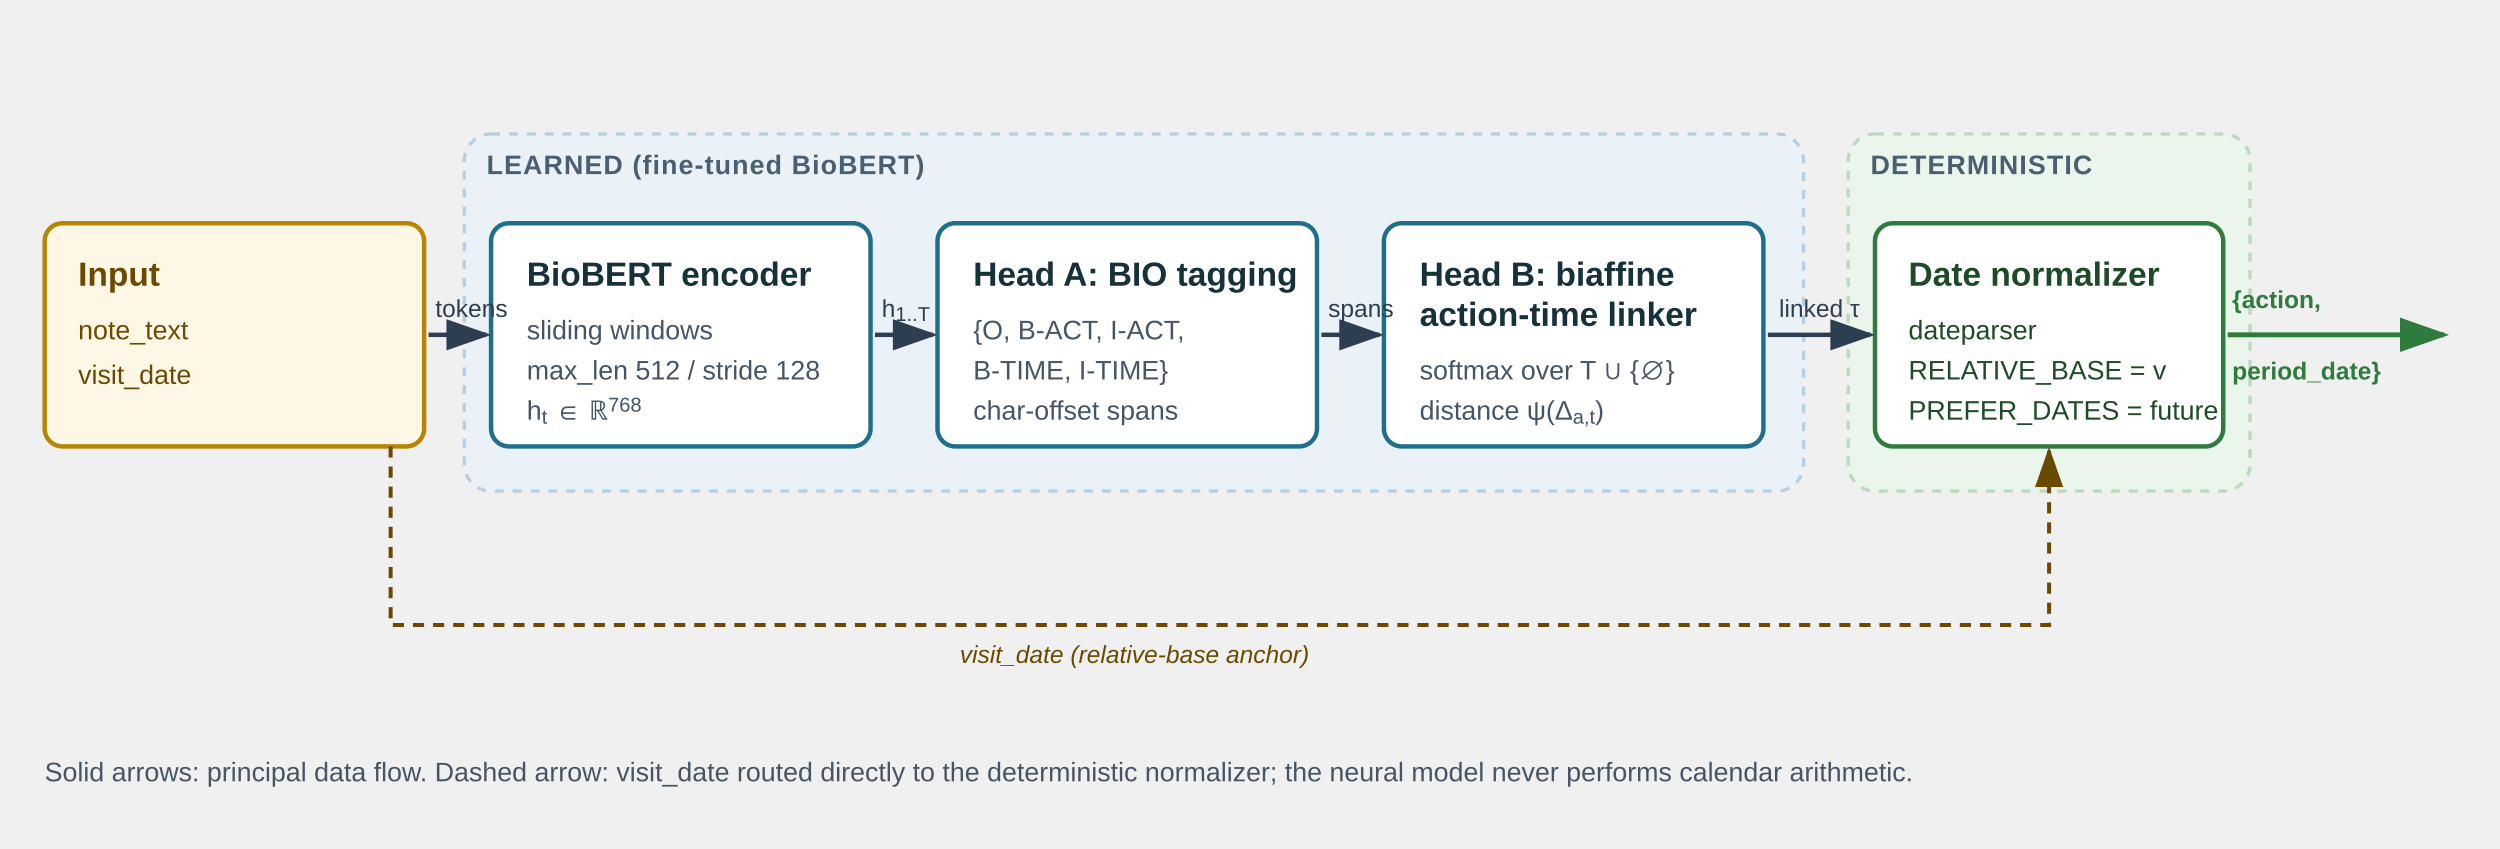
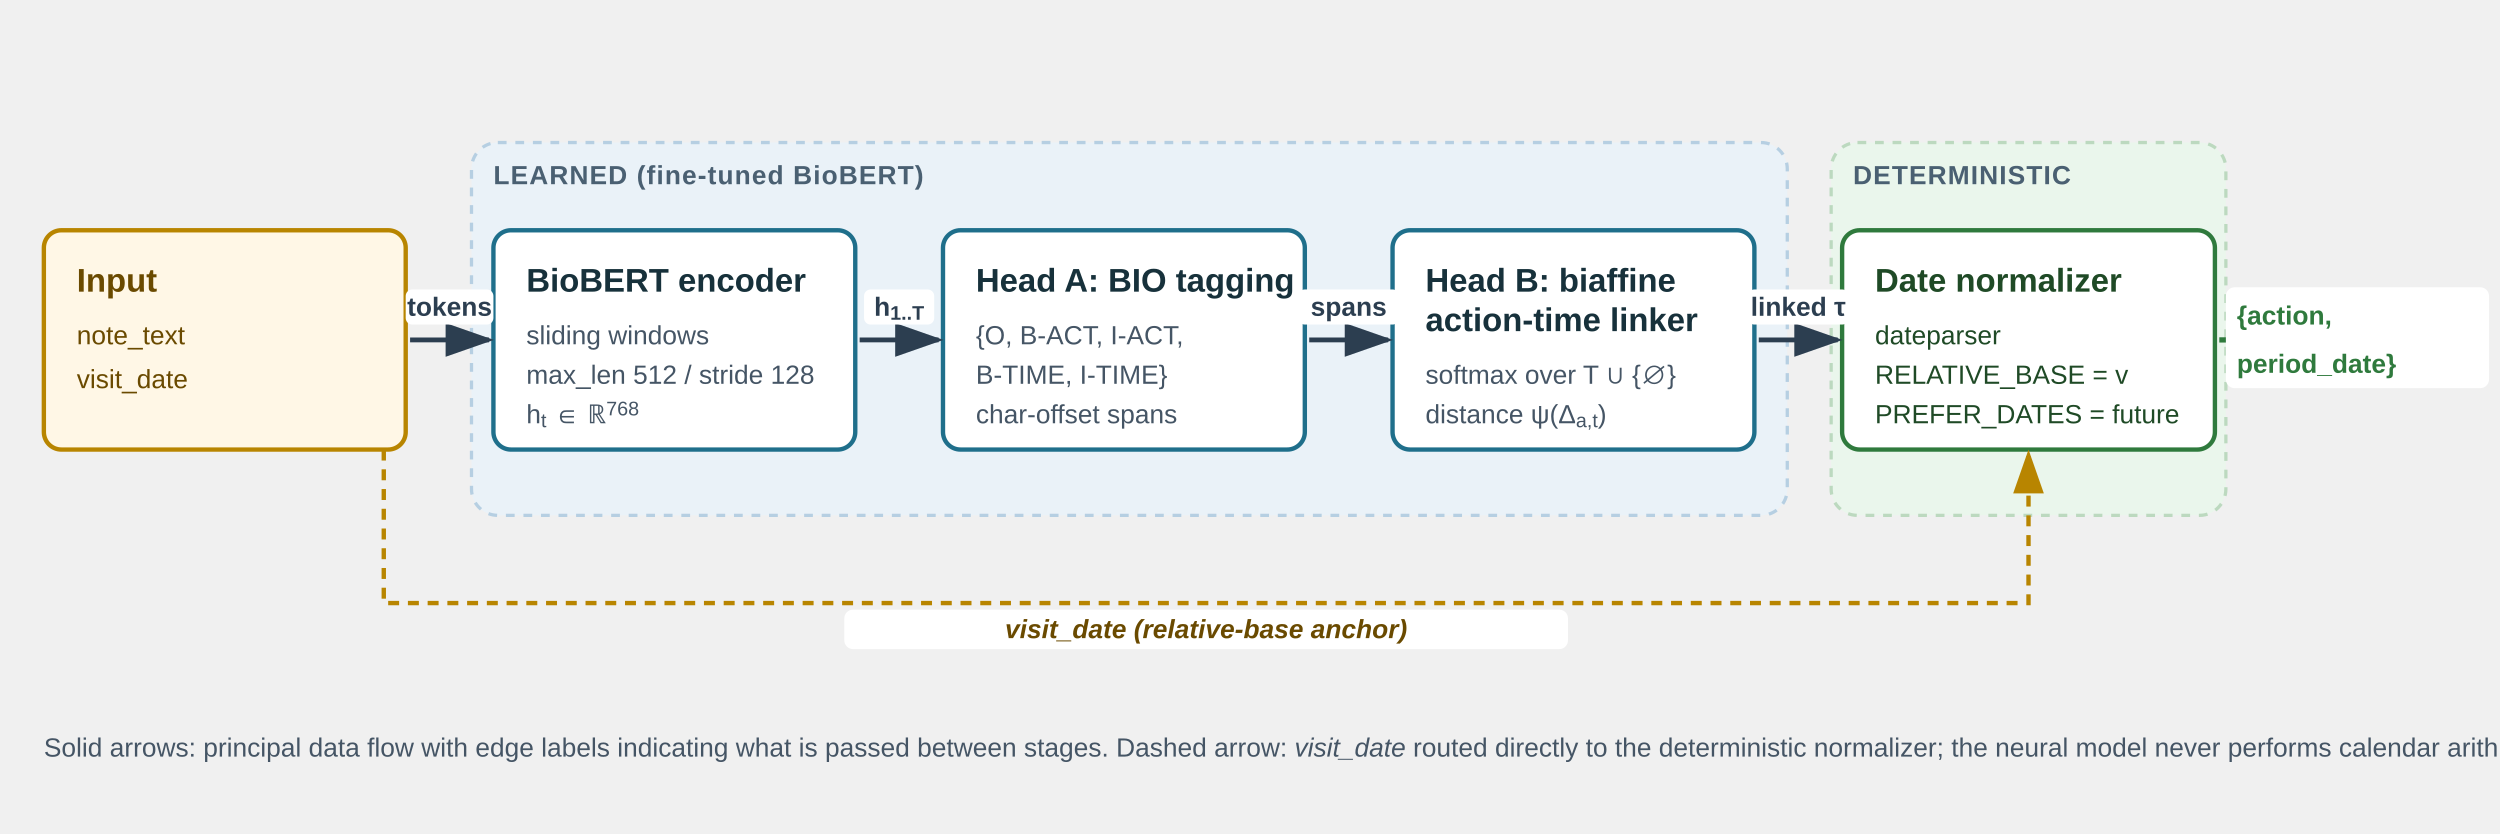
- <svg xmlns="http://www.w3.org/2000/svg" width="1120" height="380" viewBox="0 0 1120 380" font-family="Arial, Helvetica, sans-serif">
+ <svg xmlns="http://www.w3.org/2000/svg" width="1140" height="380" viewBox="0 0 1140 380" font-family="Arial, Helvetica, sans-serif">
  <style>
    .group-neural { fill: #eaf2f8; stroke: #b6cfe2; stroke-width: 1.5; stroke-dasharray: 4 4; }
    .group-symbolic { fill: #eaf6ec; stroke: #bcd9bf; stroke-width: 1.5; stroke-dasharray: 4 4; }
    .group-label { font: 600 12px Arial; fill: #4a6072; letter-spacing: 0.5px; }
    .input-box { fill: #fff7e6; stroke: #b88500; stroke-width: 2; }
    .neural-box { fill: #ffffff; stroke: #1f6f8b; stroke-width: 2; }
    .symbolic-box { fill: #ffffff; stroke: #2f7a3d; stroke-width: 2; }
    .head { font: 700 15px Arial; fill: #17313b; }
    .body { font: 12px Arial; fill: #455565; }
    .input-head { font: 700 15px Arial; fill: #6a4a00; }
    .input-body { font: 12px Arial; fill: #6a4a00; }
    .symbolic-head { font: 700 15px Arial; fill: #1f4a26; }
    .symbolic-body { font: 12px Arial; fill: #1f4a26; }
-     .arrow { stroke: #2c3e50; stroke-width: 2; fill: none; marker-end: url(#arrow-head); }
-     .arrow-aux { stroke: #6a4a00; stroke-width: 1.8; stroke-dasharray: 5 4; fill: none; marker-end: url(#arrow-head-aux); }
-     .arrow-out { stroke: #2f7a3d; stroke-width: 2.2; fill: none; marker-end: url(#arrow-head-out); }
-     .edge-label { font: 11px Arial; fill: #2c3e50; }
-     .edge-label-aux { font: 11px Arial; fill: #6a4a00; font-style: italic; }
-     .edge-label-out { font: 600 11px Arial; fill: #2f7a3d; }
+     .arrow { stroke: #2c3e50; stroke-width: 2.2; fill: none; marker-end: url(#arrow-head); }
+     .arrow-aux { stroke: #b88500; stroke-width: 2; stroke-dasharray: 5 4; fill: none; marker-end: url(#arrow-head-aux); }
+     .arrow-out { stroke: #2f7a3d; stroke-width: 2.4; fill: none; marker-end: url(#arrow-head-out); }
+     .label-bg { fill: #ffffff; stroke: none; }
+     .edge-label { font: 700 12px Arial; fill: #2c3e50; text-anchor: middle; }
+     .edge-label-aux { font: italic 700 12px Arial; fill: #6a4a00; text-anchor: middle; }
+     .edge-label-out { font: 700 12px Arial; fill: #2f7a3d; text-anchor: start; }
  </style>
  <defs>
    <marker id="arrow-head" markerWidth="10" markerHeight="10" refX="9" refY="3.5" orient="auto" markerUnits="strokeWidth">
      <path d="M0,0 L0,7 L10,3.5 z" fill="#2c3e50" />
    </marker>
    <marker id="arrow-head-aux" markerWidth="10" markerHeight="10" refX="9" refY="3.5" orient="auto" markerUnits="strokeWidth">
-       <path d="M0,0 L0,7 L10,3.5 z" fill="#6a4a00" />
+       <path d="M0,0 L0,7 L10,3.5 z" fill="#b88500" />
    </marker>
    <marker id="arrow-head-out" markerWidth="10" markerHeight="10" refX="9" refY="3.5" orient="auto" markerUnits="strokeWidth">
      <path d="M0,0 L0,7 L10,3.5 z" fill="#2f7a3d" />
    </marker>
  </defs>
-   <rect x="208" y="60" width="600" height="160" rx="12" class="group-neural" />
-   <text x="218" y="78" class="group-label">LEARNED (fine-tuned BioBERT)</text>
-   <rect x="828" y="60" width="180" height="160" rx="12" class="group-symbolic" />
-   <text x="838" y="78" class="group-label">DETERMINISTIC</text>
-   <rect x="20" y="100" width="170" height="100" rx="8" class="input-box" />
-   <text x="35" y="128" class="input-head">Input</text>
-   <text x="35" y="152" class="input-body">note_text</text>
-   <text x="35" y="172" class="input-body">visit_date</text>
-   <rect x="220" y="100" width="170" height="100" rx="8" class="neural-box" />
-   <text x="236" y="128" class="head">BioBERT encoder</text>
-   <text x="236" y="152" class="body">sliding windows</text>
-   <text x="236" y="170" class="body">max_len 512 / stride 128</text>
-   <text x="236" y="188" class="body">h<tspan baseline-shift="sub" font-size="9">t</tspan> ∈ ℝ<tspan baseline-shift="super" font-size="9">768</tspan>
+   <rect x="215" y="65" width="600" height="170" rx="12" class="group-neural" />
+   <text x="225" y="84" class="group-label">LEARNED (fine-tuned BioBERT)</text>
+   <rect x="835" y="65" width="180" height="170" rx="12" class="group-symbolic" />
+   <text x="845" y="84" class="group-label">DETERMINISTIC</text>
+   <rect x="20" y="105" width="165" height="100" rx="8" class="input-box" />
+   <text x="35" y="133" class="input-head">Input</text>
+   <text x="35" y="157" class="input-body">note_text</text>
+   <text x="35" y="177" class="input-body">visit_date</text>
+   <rect x="225" y="105" width="165" height="100" rx="8" class="neural-box" />
+   <text x="240" y="133" class="head">BioBERT encoder</text>
+   <text x="240" y="157" class="body">sliding windows</text>
+   <text x="240" y="175" class="body">max_len 512 / stride 128</text>
+   <text x="240" y="193" class="body">h<tspan baseline-shift="sub" font-size="9">t</tspan> ∈ ℝ<tspan baseline-shift="super" font-size="9">768</tspan>
  </text>
-   <rect x="420" y="100" width="170" height="100" rx="8" class="neural-box" />
-   <text x="436" y="128" class="head">Head A: BIO tagging</text>
-   <text x="436" y="152" class="body">{O, B-ACT, I-ACT,</text>
-   <text x="436" y="170" class="body">B-TIME, I-TIME}</text>
-   <text x="436" y="188" class="body">char-offset spans</text>
-   <rect x="620" y="100" width="170" height="100" rx="8" class="neural-box" />
-   <text x="636" y="128" class="head">Head B: biaffine</text>
-   <text x="636" y="146" class="head">action-time linker</text>
-   <text x="636" y="170" class="body">softmax over T ∪ {∅}</text>
-   <text x="636" y="188" class="body">distance ψ(Δ<tspan baseline-shift="sub" font-size="9">a,t</tspan>)</text>
-   <rect x="840" y="100" width="156" height="100" rx="8" class="symbolic-box" />
-   <text x="855" y="128" class="symbolic-head">Date normalizer</text>
-   <text x="855" y="152" class="symbolic-body">dateparser</text>
-   <text x="855" y="170" class="symbolic-body">RELATIVE_BASE = v</text>
-   <text x="855" y="188" class="symbolic-body">PREFER_DATES = future</text>
-   <path d="M 192 150 H 218" class="arrow" />
-   <text x="195" y="142" class="edge-label">tokens</text>
-   <path d="M 392 150 H 418" class="arrow" />
-   <text x="395" y="142" class="edge-label">h<tspan baseline-shift="sub" font-size="9">1..T</tspan>
+   <rect x="430" y="105" width="165" height="100" rx="8" class="neural-box" />
+   <text x="445" y="133" class="head">Head A: BIO tagging</text>
+   <text x="445" y="157" class="body">{O, B-ACT, I-ACT,</text>
+   <text x="445" y="175" class="body">B-TIME, I-TIME}</text>
+   <text x="445" y="193" class="body">char-offset spans</text>
+   <rect x="635" y="105" width="165" height="100" rx="8" class="neural-box" />
+   <text x="650" y="133" class="head">Head B: biaffine</text>
+   <text x="650" y="151" class="head">action-time linker</text>
+   <text x="650" y="175" class="body">softmax over T ∪ {∅}</text>
+   <text x="650" y="193" class="body">distance ψ(Δ<tspan baseline-shift="sub" font-size="9">a,t</tspan>)</text>
+   <rect x="840" y="105" width="170" height="100" rx="8" class="symbolic-box" />
+   <text x="855" y="133" class="symbolic-head">Date normalizer</text>
+   <text x="855" y="157" class="symbolic-body">dateparser</text>
+   <text x="855" y="175" class="symbolic-body">RELATIVE_BASE = v</text>
+   <text x="855" y="193" class="symbolic-body">PREFER_DATES = future</text>
+   <path d="M 187 155 H 223" class="arrow" />
+   <rect x="185" y="132" width="40" height="16" rx="3" class="label-bg" />
+   <text x="205" y="144" class="edge-label">tokens</text>
+   <path d="M 392 155 H 428" class="arrow" />
+   <rect x="394" y="132" width="32" height="16" rx="3" class="label-bg" />
+   <text x="410" y="144" class="edge-label">h<tspan baseline-shift="sub" font-size="9">1..T</tspan>
  </text>
-   <path d="M 592 150 H 618" class="arrow" />
-   <text x="595" y="142" class="edge-label">spans</text>
-   <path d="M 792 150 H 838" class="arrow" />
-   <text x="797" y="142" class="edge-label">linked τ</text>
-   <path d="M 175 200 V 280 H 918 V 202" class="arrow-aux" />
-   <text x="430" y="297" class="edge-label-aux">visit_date (relative-base anchor)</text>
-   <path d="M 998 150 H 1095" class="arrow-out" />
-   <text x="1000" y="138" class="edge-label-out">{action,</text>
-   <text x="1000" y="170" class="edge-label-out">period_date}</text>
-   <text x="20" y="350" class="body" font-size="11" fill="#6a7686">Solid arrows: principal data flow. Dashed arrow: visit_date routed directly to the deterministic normalizer; the neural model never performs calendar arithmetic.</text>
+   <path d="M 597 155 H 633" class="arrow" />
+   <rect x="592" y="132" width="46" height="16" rx="3" class="label-bg" />
+   <text x="615" y="144" class="edge-label">spans</text>
+   <path d="M 802 155 H 838" class="arrow" />
+   <rect x="797" y="132" width="46" height="16" rx="3" class="label-bg" />
+   <text x="820" y="144" class="edge-label">linked τ</text>
+   <path d="M 175 205 V 275 H 925 V 207" class="arrow-aux" />
+   <rect x="385" y="278" width="330" height="18" rx="4" class="label-bg" />
+   <text x="550" y="291" class="edge-label-aux">visit_date (relative-base anchor)</text>
+   <path d="M 1012 155 H 1110" class="arrow-out" />
+   <rect x="1015" y="131" width="120" height="46" rx="4" class="label-bg" />
+   <text x="1020" y="148" class="edge-label-out">{action,</text>
+   <text x="1020" y="170" class="edge-label-out">period_date}</text>
+   <text x="20" y="345" class="body" font-size="11" fill="#6a7686">Solid arrows: principal data flow with edge labels indicating what is passed between stages. Dashed arrow: <tspan font-style="italic">visit_date</tspan> routed directly to the deterministic normalizer; the neural model never performs calendar arithmetic.</text>
</svg>
